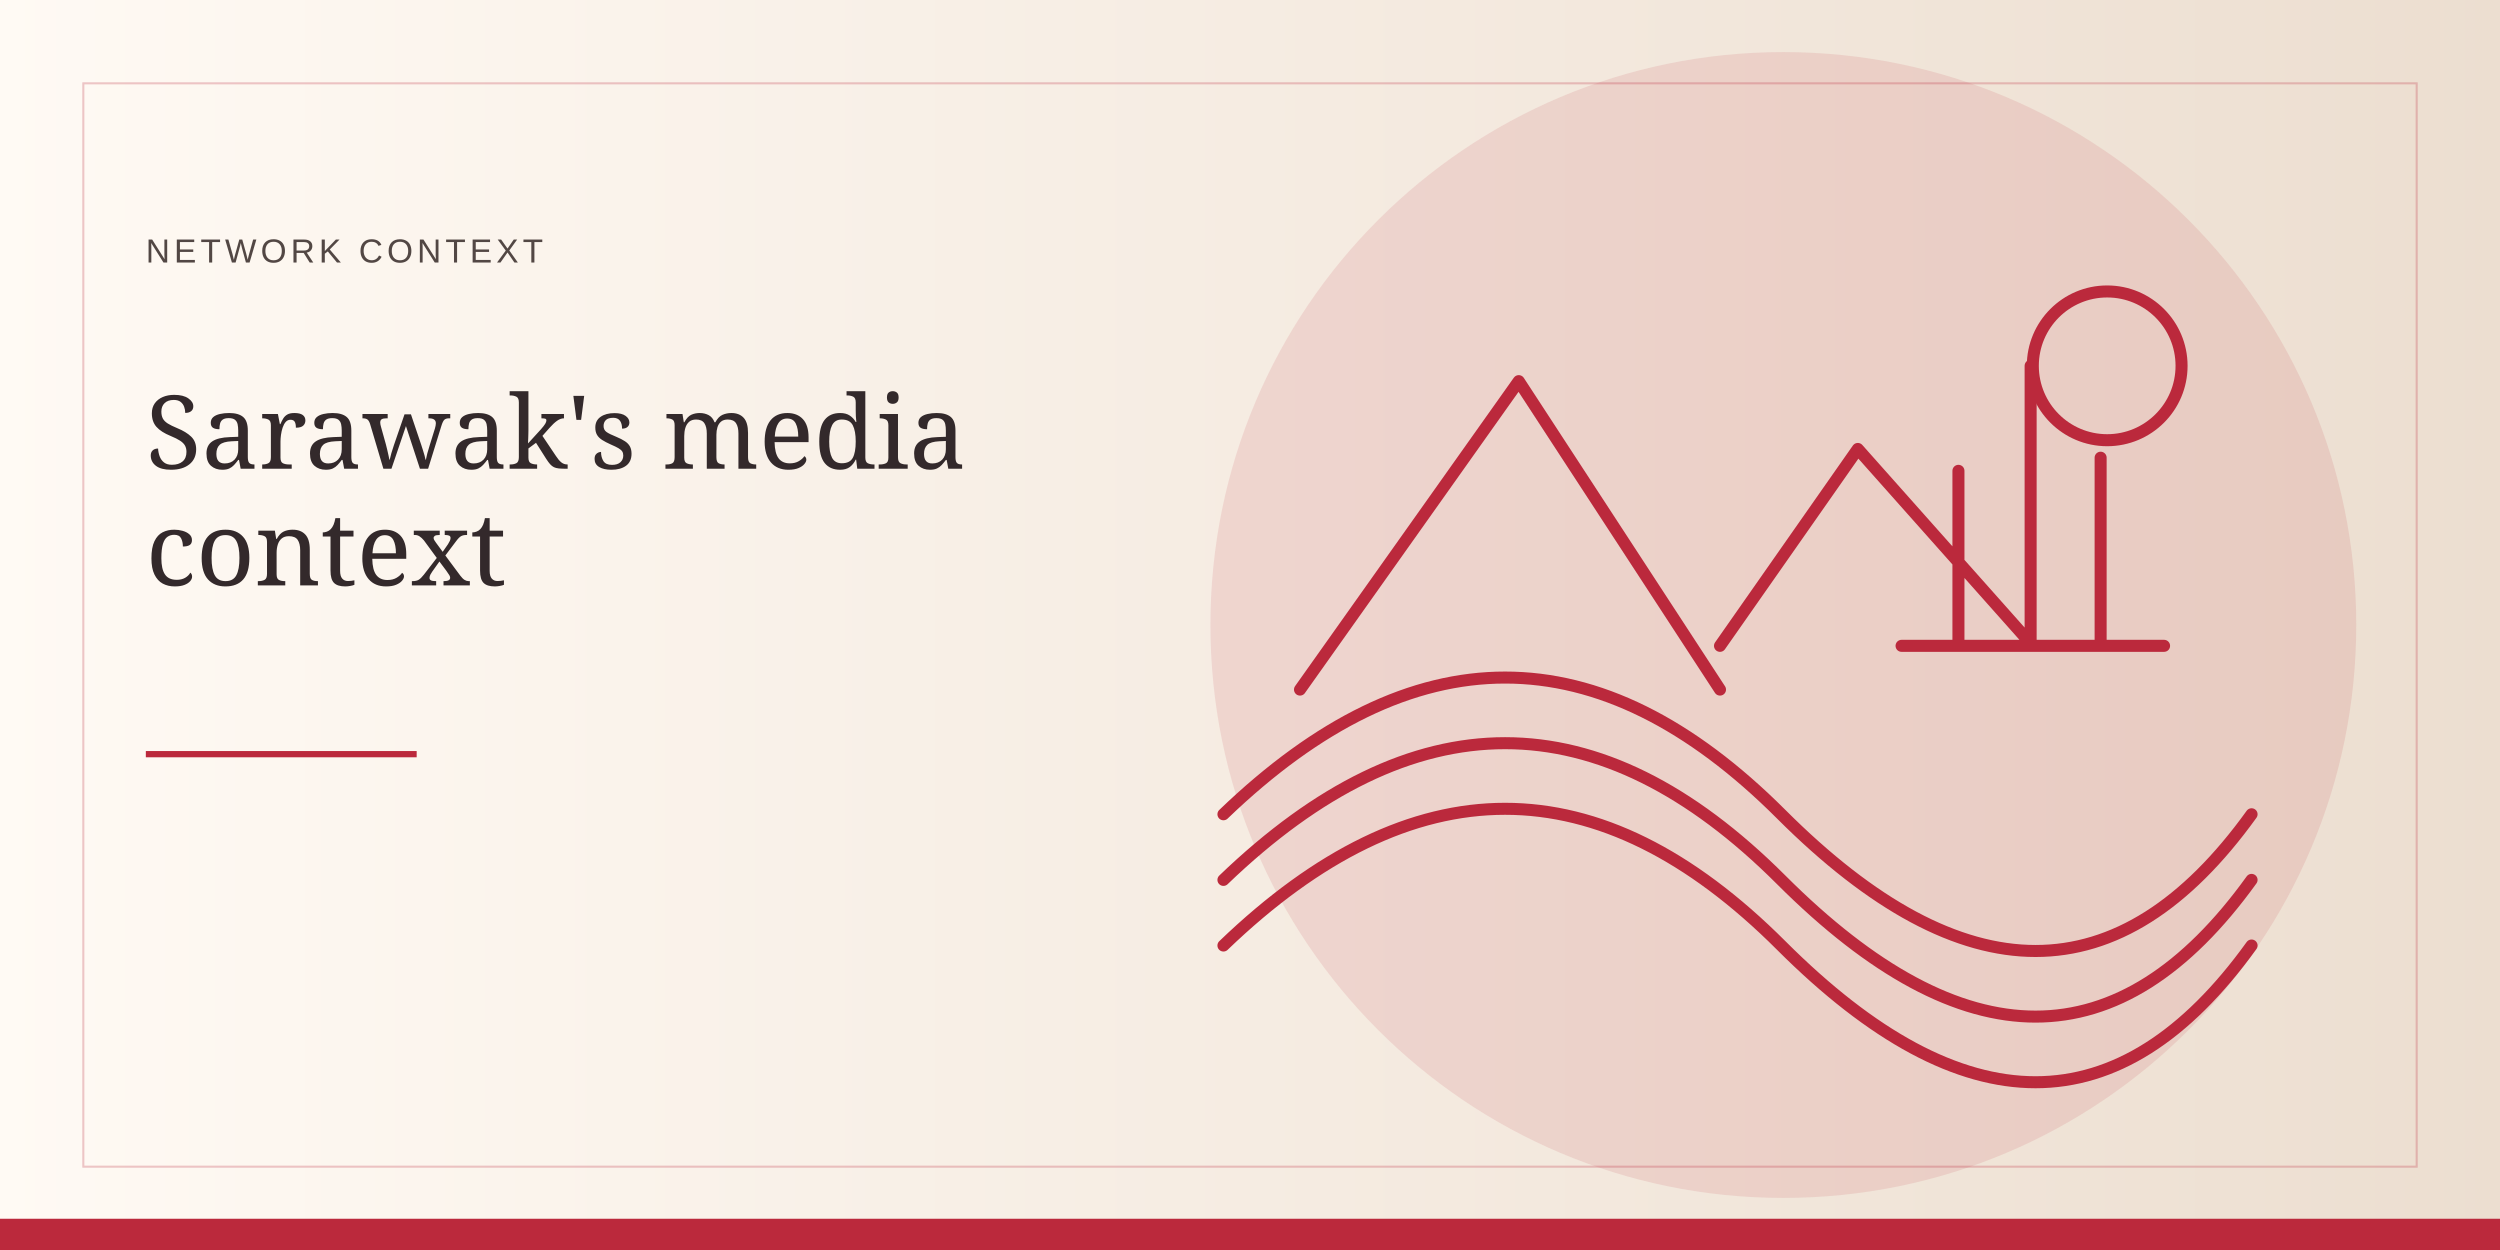
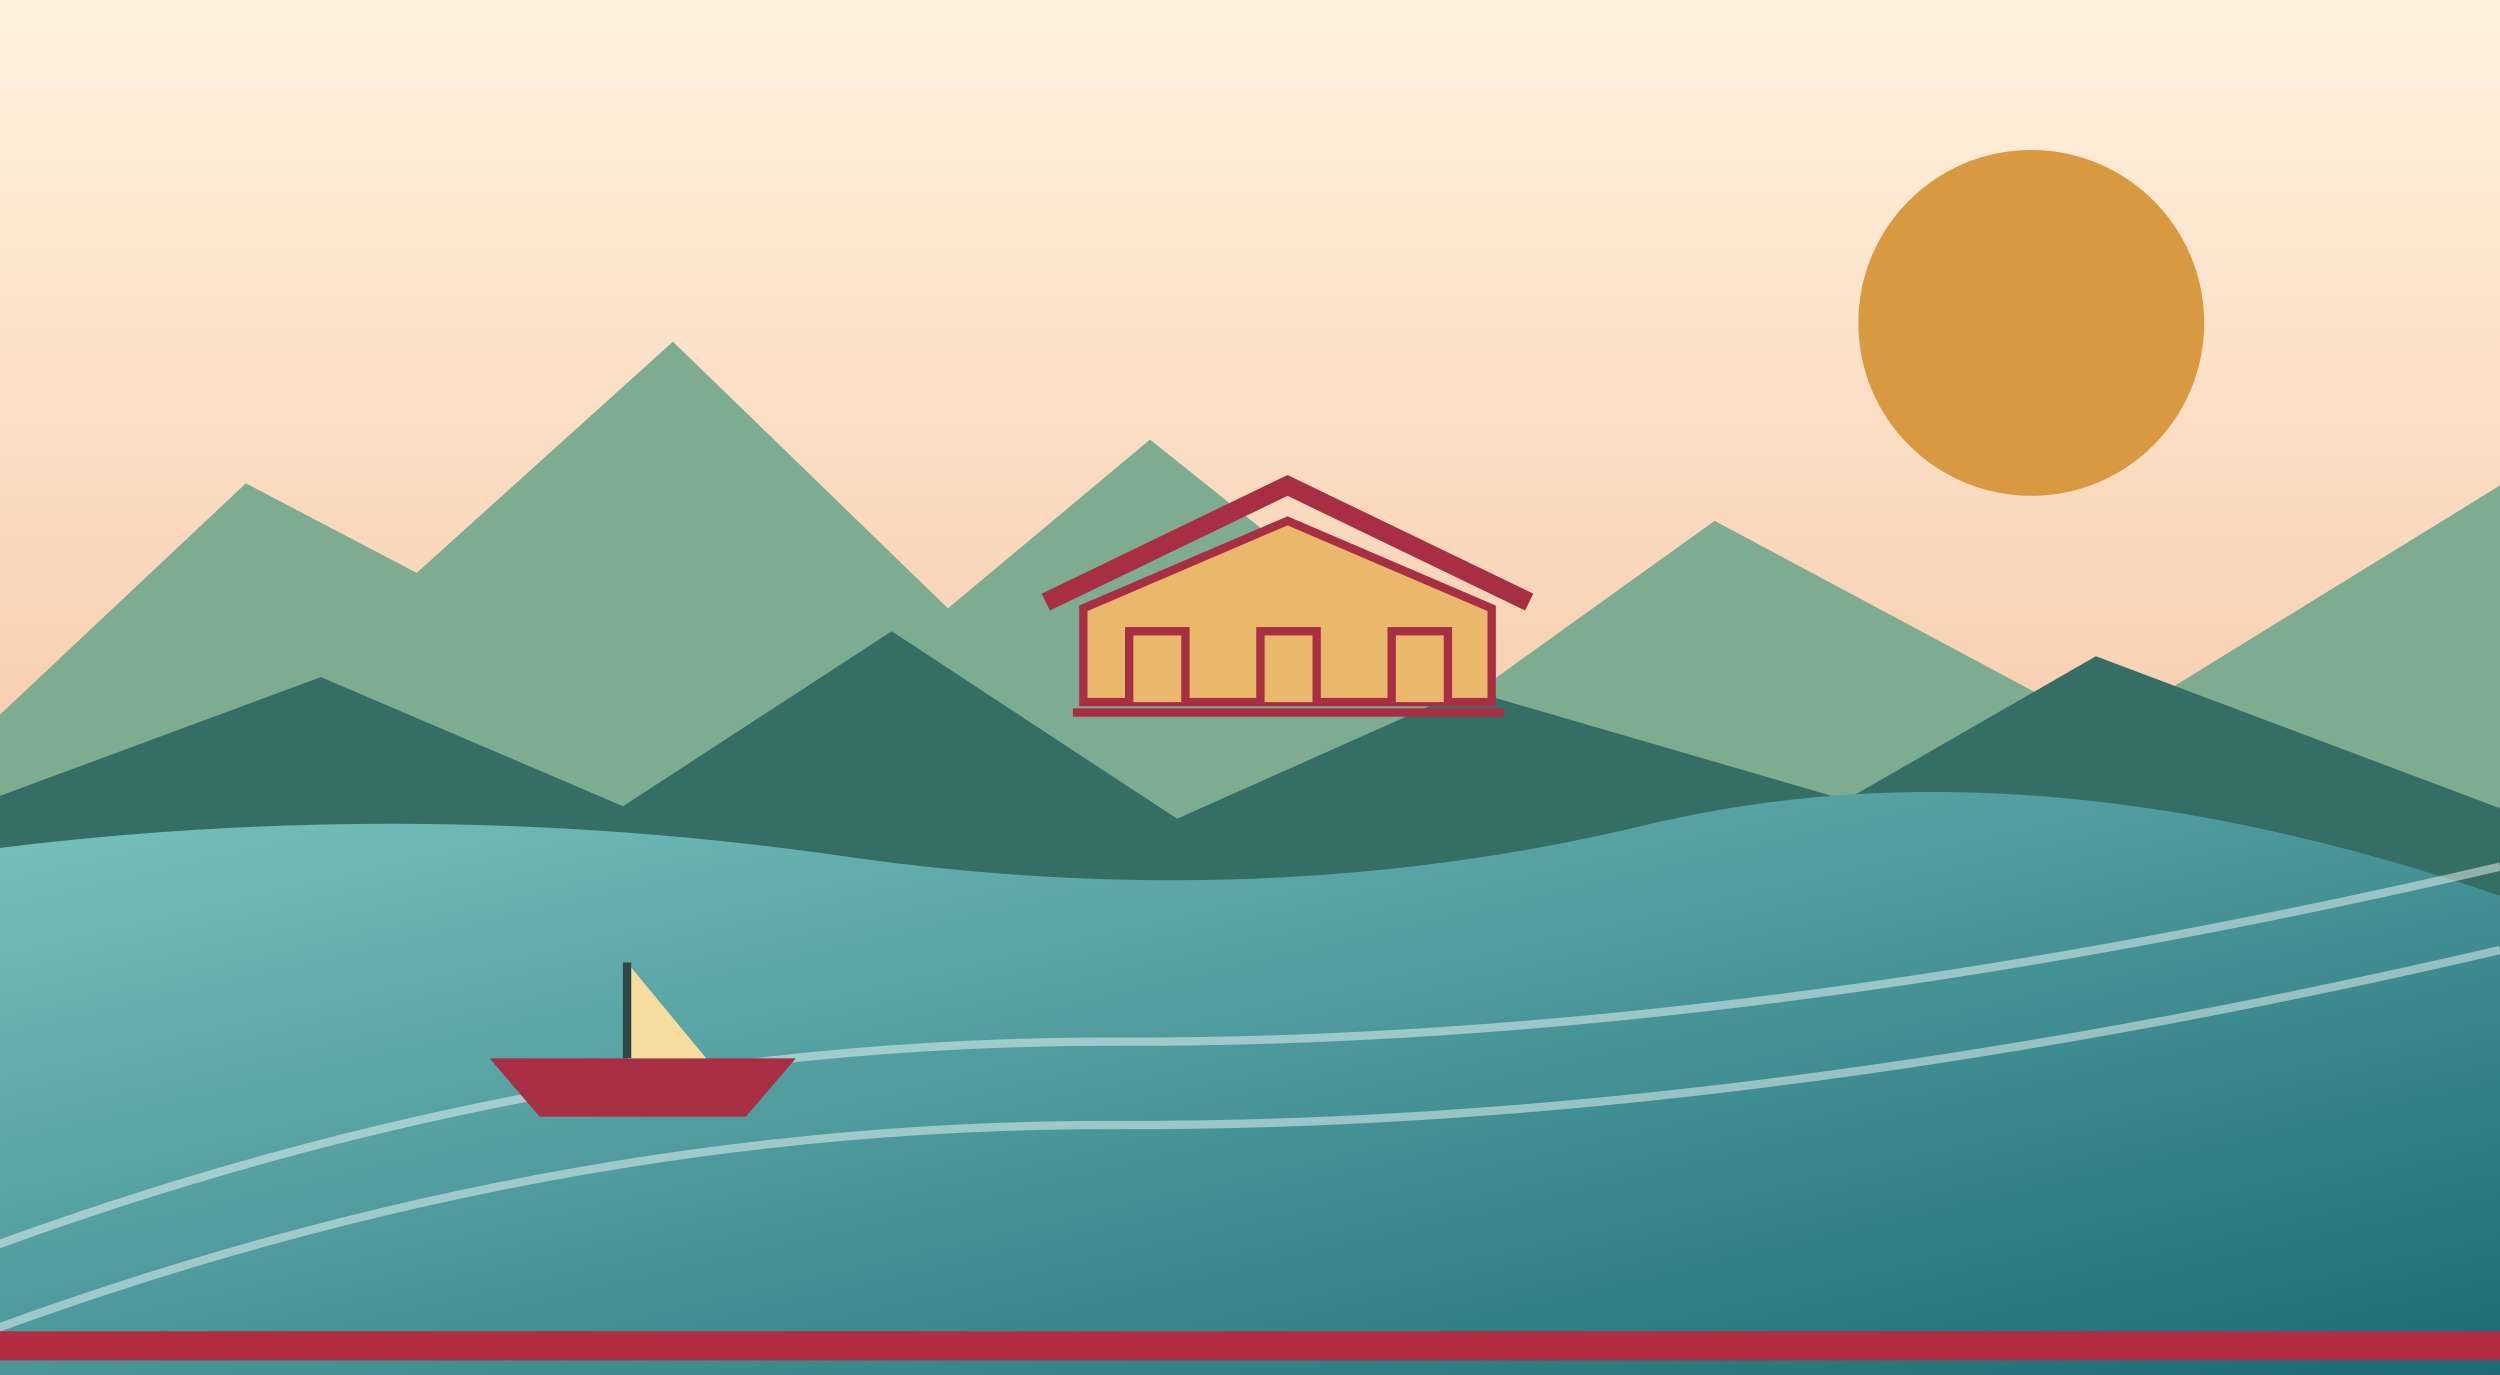
- <svg xmlns="http://www.w3.org/2000/svg" viewBox="0 0 1200 600" role="img" aria-label="Sarawak's media context editorial artwork">
+ <svg xmlns="http://www.w3.org/2000/svg" viewBox="0 0 1200 660" role="img" aria-label="Editorial illustration of Sarawak river, rainforest and skyline">
  <defs>
-     <linearGradient id="bg">
-       <stop stop-color="#fffaf4" />
-       <stop offset="1" stop-color="#ecded0" />
+     <linearGradient id="sky" x2="0" y2="1">
+       <stop stop-color="#fff2df" />
+       <stop offset=".7" stop-color="#f5c4a2" />
+       <stop offset="1" stop-color="#9ec8be" />
+     </linearGradient>
+     <linearGradient id="river" x2="1" y2="1">
+       <stop stop-color="#79c2bd" />
+       <stop offset="1" stop-color="#1b6b75" />
    </linearGradient>
  </defs>
-   <rect width="1200" height="600" fill="url(#bg)" />
-   <circle cx="856" cy="300" r="275" fill="#bb293c" opacity=".12" />
-   <path d="M40 40h1120v520H40z" fill="none" stroke="#bb293c" opacity=".25" />
-   <g color="#bb293c" fill="none" stroke="currentColor" stroke-width="5.5" stroke-linecap="round" stroke-linejoin="round" transform="translate(540 100) scale(1.05)">
-     <path d="M45 277q130-125 255 0t215 0M45 307q130-125 255 0t215 0M45 337q130-125 255 0t215 0M80 220l100-141 92 141m0-20 63-90 80 90M355 200h120m-94-80v80m33-128v128m32-86v86" />
-     <circle cx="449" cy="72" r="34" />
+   <rect width="1200" height="660" fill="url(#sky)" />
+   <circle cx="975" cy="155" r="83" fill="#d89940" />
+   <path d="M0 343 118 232 200 275 323 164 455 292 552 211 706 334 823 250 1010 350 1200 233V660H0Z" fill="#7eac91" />
+   <path d="M0 382 154 325 299 387 428 303 565 393 704 331 886 384 1006 315 1200 388V660H0Z" fill="#346e64" />
+   <path d="M0 407Q203 382 405 411T790 396T1200 430V660H0Z" fill="url(#river)" />
+   <path d="M-60 660Q240 539 537 540T1200 456M-60 620Q240 499 537 500T1200 416" fill="none" stroke="#fff" stroke-width="4" opacity=".46" />
+   <g fill="#e9b86b" stroke="#a72e43" stroke-width="4" transform="translate(520 245)">
+     <path d="M0 92V47L98 5l98 42v45z" />
+     <path d="M-18 44 98-12 214 44" fill="none" stroke-width="9" />
+     <path d="M22 92V58h27v34m36 0V58h27v34m36 0V58h27v34" />
+     <path d="M-5 97H202" />
  </g>
-   <text x="70" y="126" font-size="16" font-family="Arial,sans-serif" fill="#524744" letter-spacing="2">NETWORK CONTEXT</text>
-   <text x="70" y="225" font-family="Georgia,serif" font-size="49" fill="#33292b">Sarawak's media</text>
-   <text x="70" y="281" font-family="Georgia,serif" font-size="49" fill="#33292b">context</text>
-   <path d="M70 362h130" stroke="#bb293c" stroke-width="3" />
-   <rect y="585" width="1200" height="15" fill="#bb293c" />
+   <g transform="translate(235 479)">
+     <path d="M0 29h147l-24 28H24Z" fill="#a72e43" />
+     <path d="M66 29V-17l38 46Z" fill="#f6dc9e" />
+     <path d="M66 29V-17" stroke="#2f4645" stroke-width="4" />
+   </g>
+   <path d="M0 646H1200" stroke="#b22c42" stroke-width="14" />
</svg>
